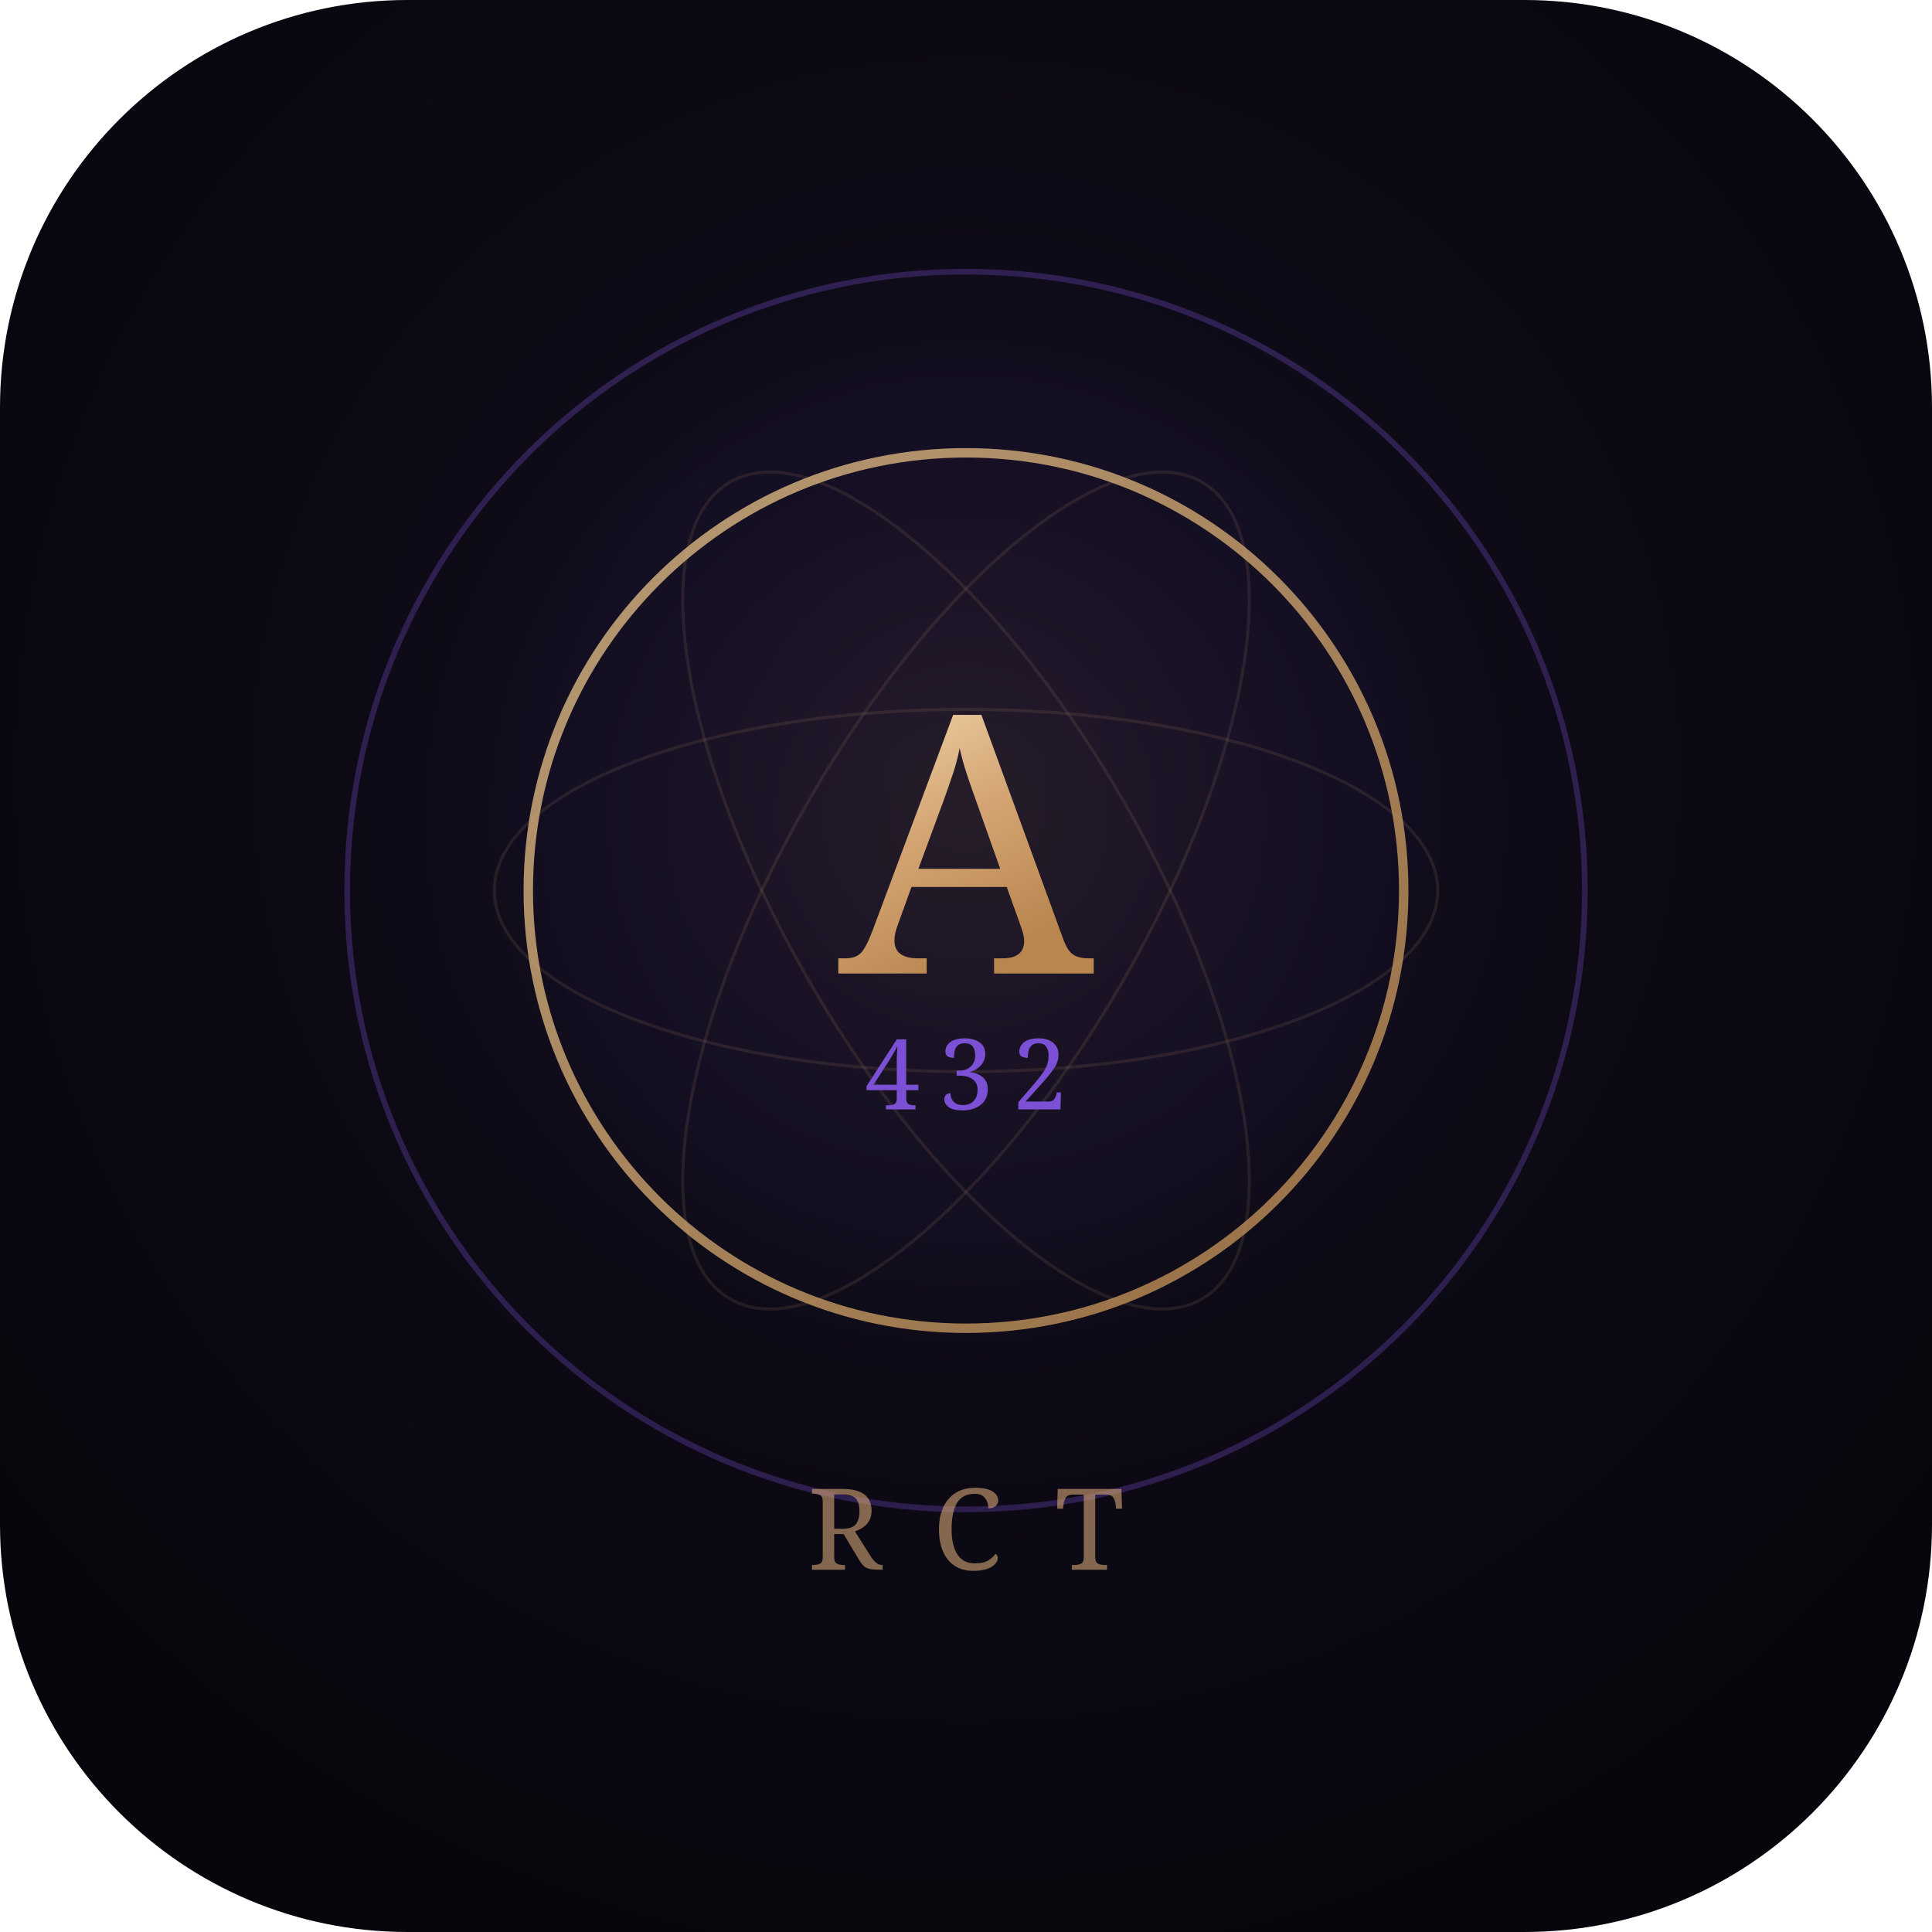
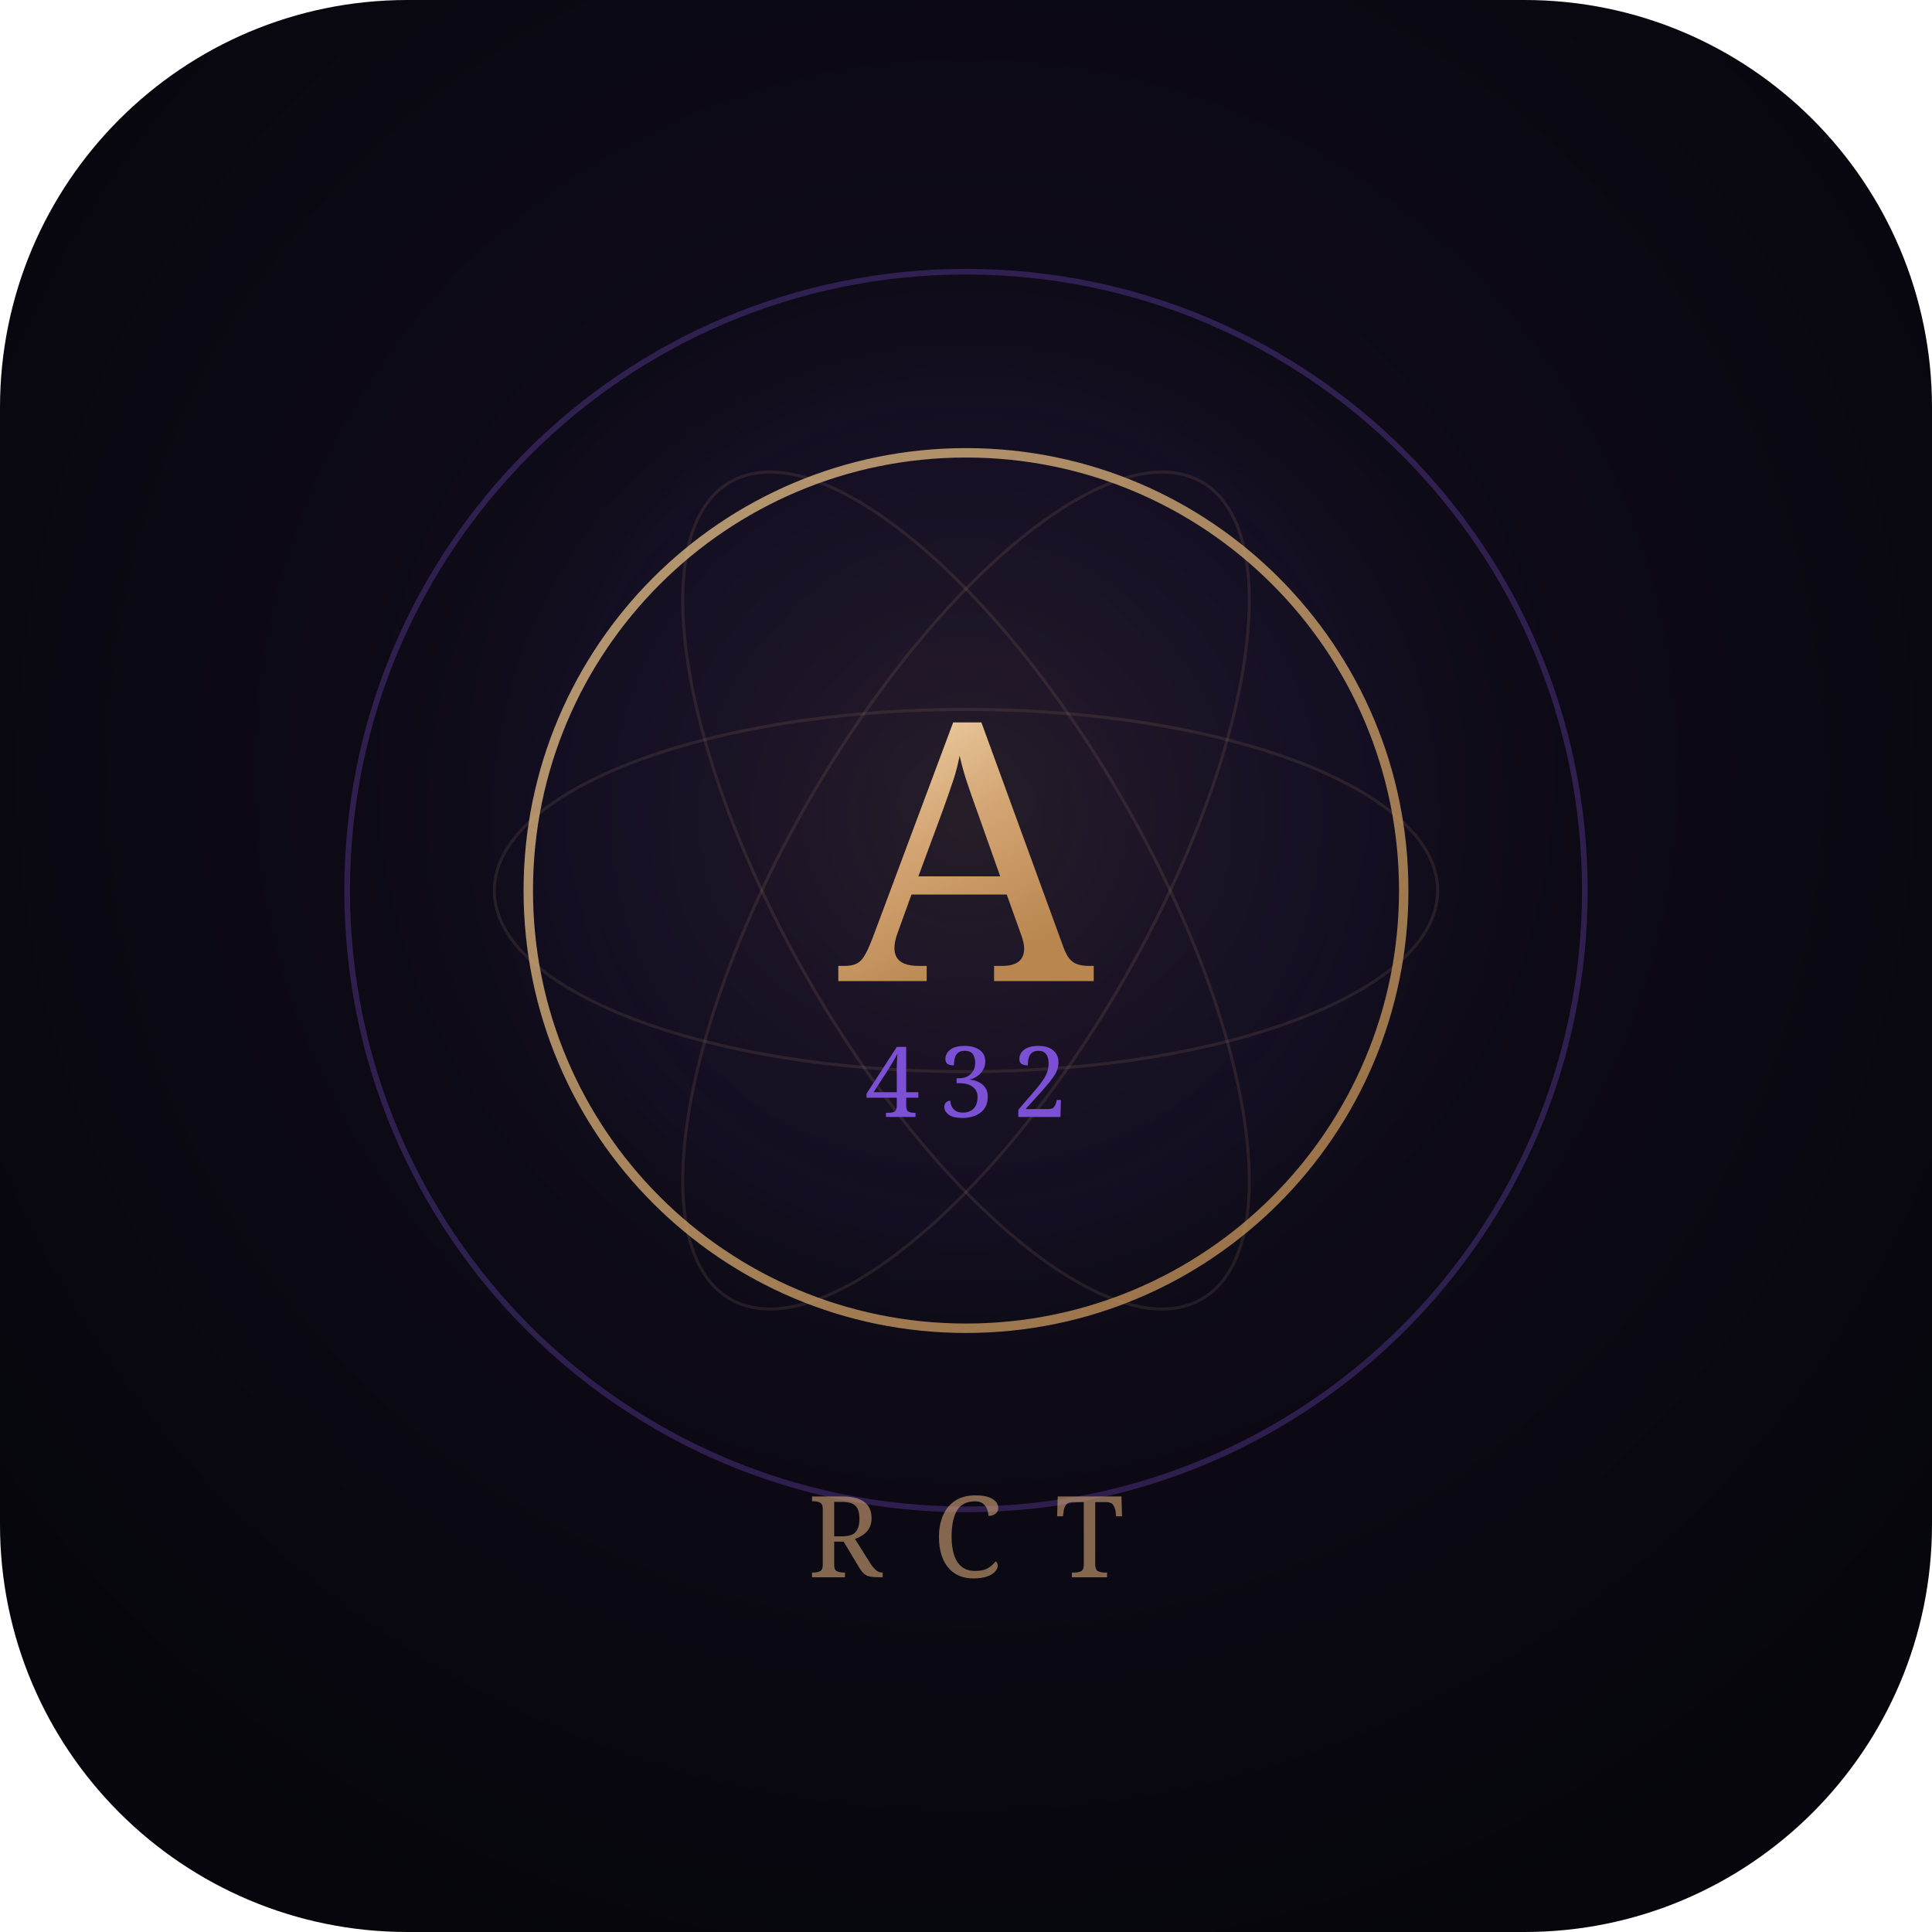
<svg xmlns="http://www.w3.org/2000/svg" viewBox="0 0 512 512">
  <defs>
    <radialGradient id="bg" cx="50%" cy="40%" r="65%">
      <stop offset="0%" stop-color="#140e20" />
      <stop offset="100%" stop-color="#06060c" />
    </radialGradient>
    <radialGradient id="glow" cx="50%" cy="45%" r="40%">
      <stop offset="0%" stop-color="#d4a574" stop-opacity="0.10" />
      <stop offset="70%" stop-color="#7B50D4" stop-opacity="0.04" />
      <stop offset="100%" stop-color="transparent" />
    </radialGradient>
    <linearGradient id="gold" x1="0" y1="0" x2="0.5" y2="1">
      <stop offset="0%" stop-color="#f0d4a8" />
      <stop offset="50%" stop-color="#d4a574" />
      <stop offset="100%" stop-color="#b8864e" />
    </linearGradient>
    <linearGradient id="ring-grad" x1="0" y1="0" x2="1" y2="1">
      <stop offset="0%" stop-color="#e0be8a" />
      <stop offset="100%" stop-color="#b8864e" />
    </linearGradient>
  </defs>
  <rect width="512" height="512" rx="108" fill="url(#bg)" />
  <circle cx="256" cy="236" r="200" fill="url(#glow)" />
  <circle cx="256" cy="236" r="164" fill="none" stroke="#7B50D4" stroke-width="1.5" opacity="0.3" />
  <ellipse cx="256" cy="236" rx="125" ry="48" fill="none" stroke="#d4a574" stroke-width="0.8" opacity="0.12" transform="rotate(0 256 236)" />
  <ellipse cx="256" cy="236" rx="125" ry="48" fill="none" stroke="#d4a574" stroke-width="0.8" opacity="0.12" transform="rotate(60 256 236)" />
  <ellipse cx="256" cy="236" rx="125" ry="48" fill="none" stroke="#d4a574" stroke-width="0.8" opacity="0.12" transform="rotate(120 256 236)" />
  <circle cx="256" cy="236" r="116" fill="none" stroke="url(#ring-grad)" stroke-width="2.5" opacity="0.8" />
-   <text x="256" y="258" text-anchor="middle" font-family="Georgia,serif" font-size="96" fill="url(#gold)" font-weight="300" letter-spacing="2">A</text>
-   <text x="256" y="294" text-anchor="middle" font-family="Georgia,serif" font-size="26" fill="#7B50D4" letter-spacing="5" font-weight="400">432</text>
-   <text x="256" y="416" text-anchor="middle" font-family="Georgia,serif" font-size="30" fill="#d4a574" letter-spacing="14" opacity="0.6" font-weight="300">RCT</text>
+   <text x="256" y="260" text-anchor="middle" font-family="Georgia,serif" font-size="96" fill="url(#gold)" font-weight="300">A</text>
+   <text x="256" y="296" text-anchor="middle" font-family="Georgia,serif" font-size="26" fill="#7B50D4" letter-spacing="5" font-weight="400">432</text>
+   <text x="256" y="418" text-anchor="middle" font-family="Georgia,serif" font-size="30" fill="#d4a574" letter-spacing="14" opacity="0.6" font-weight="300">RCT</text>
</svg>
